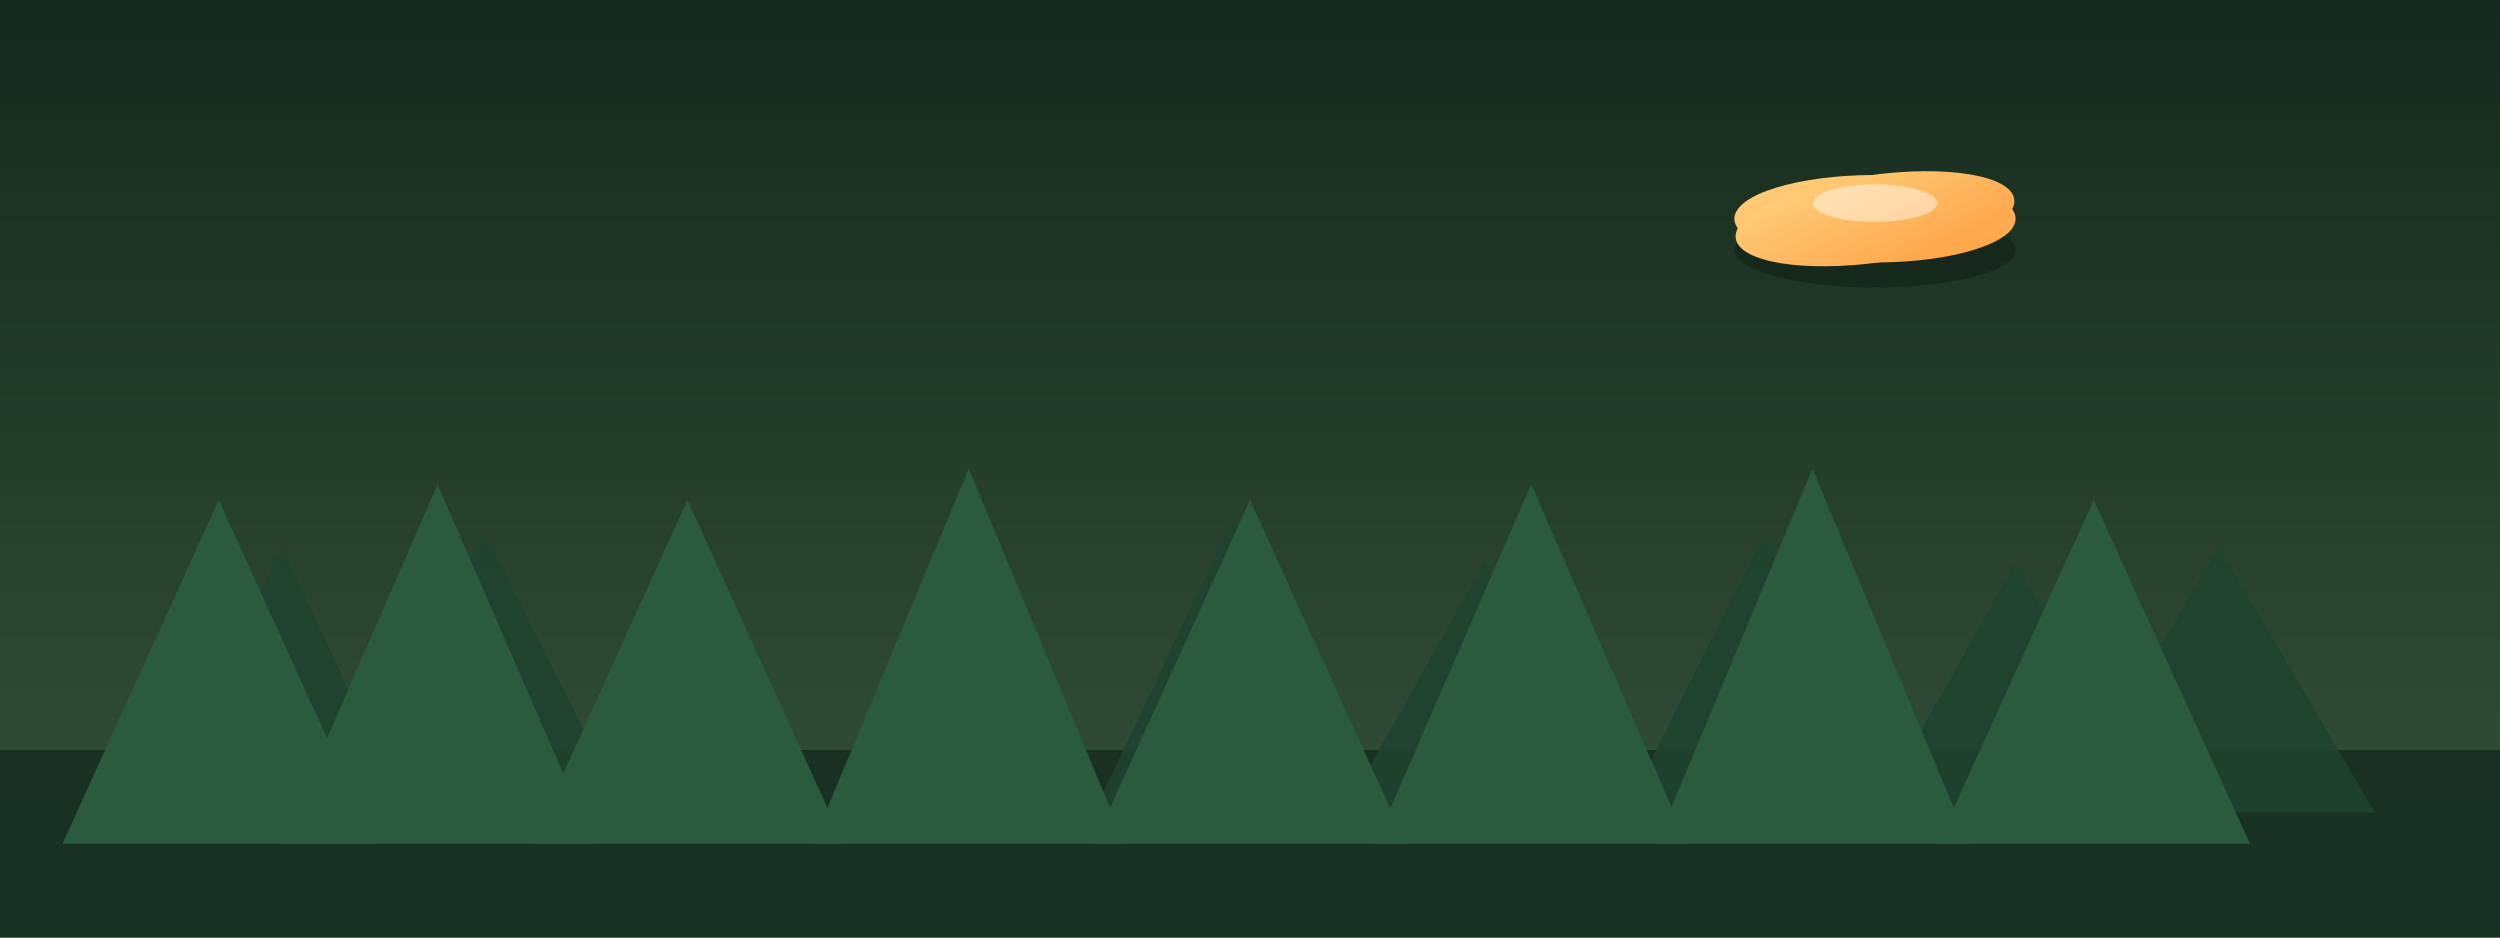
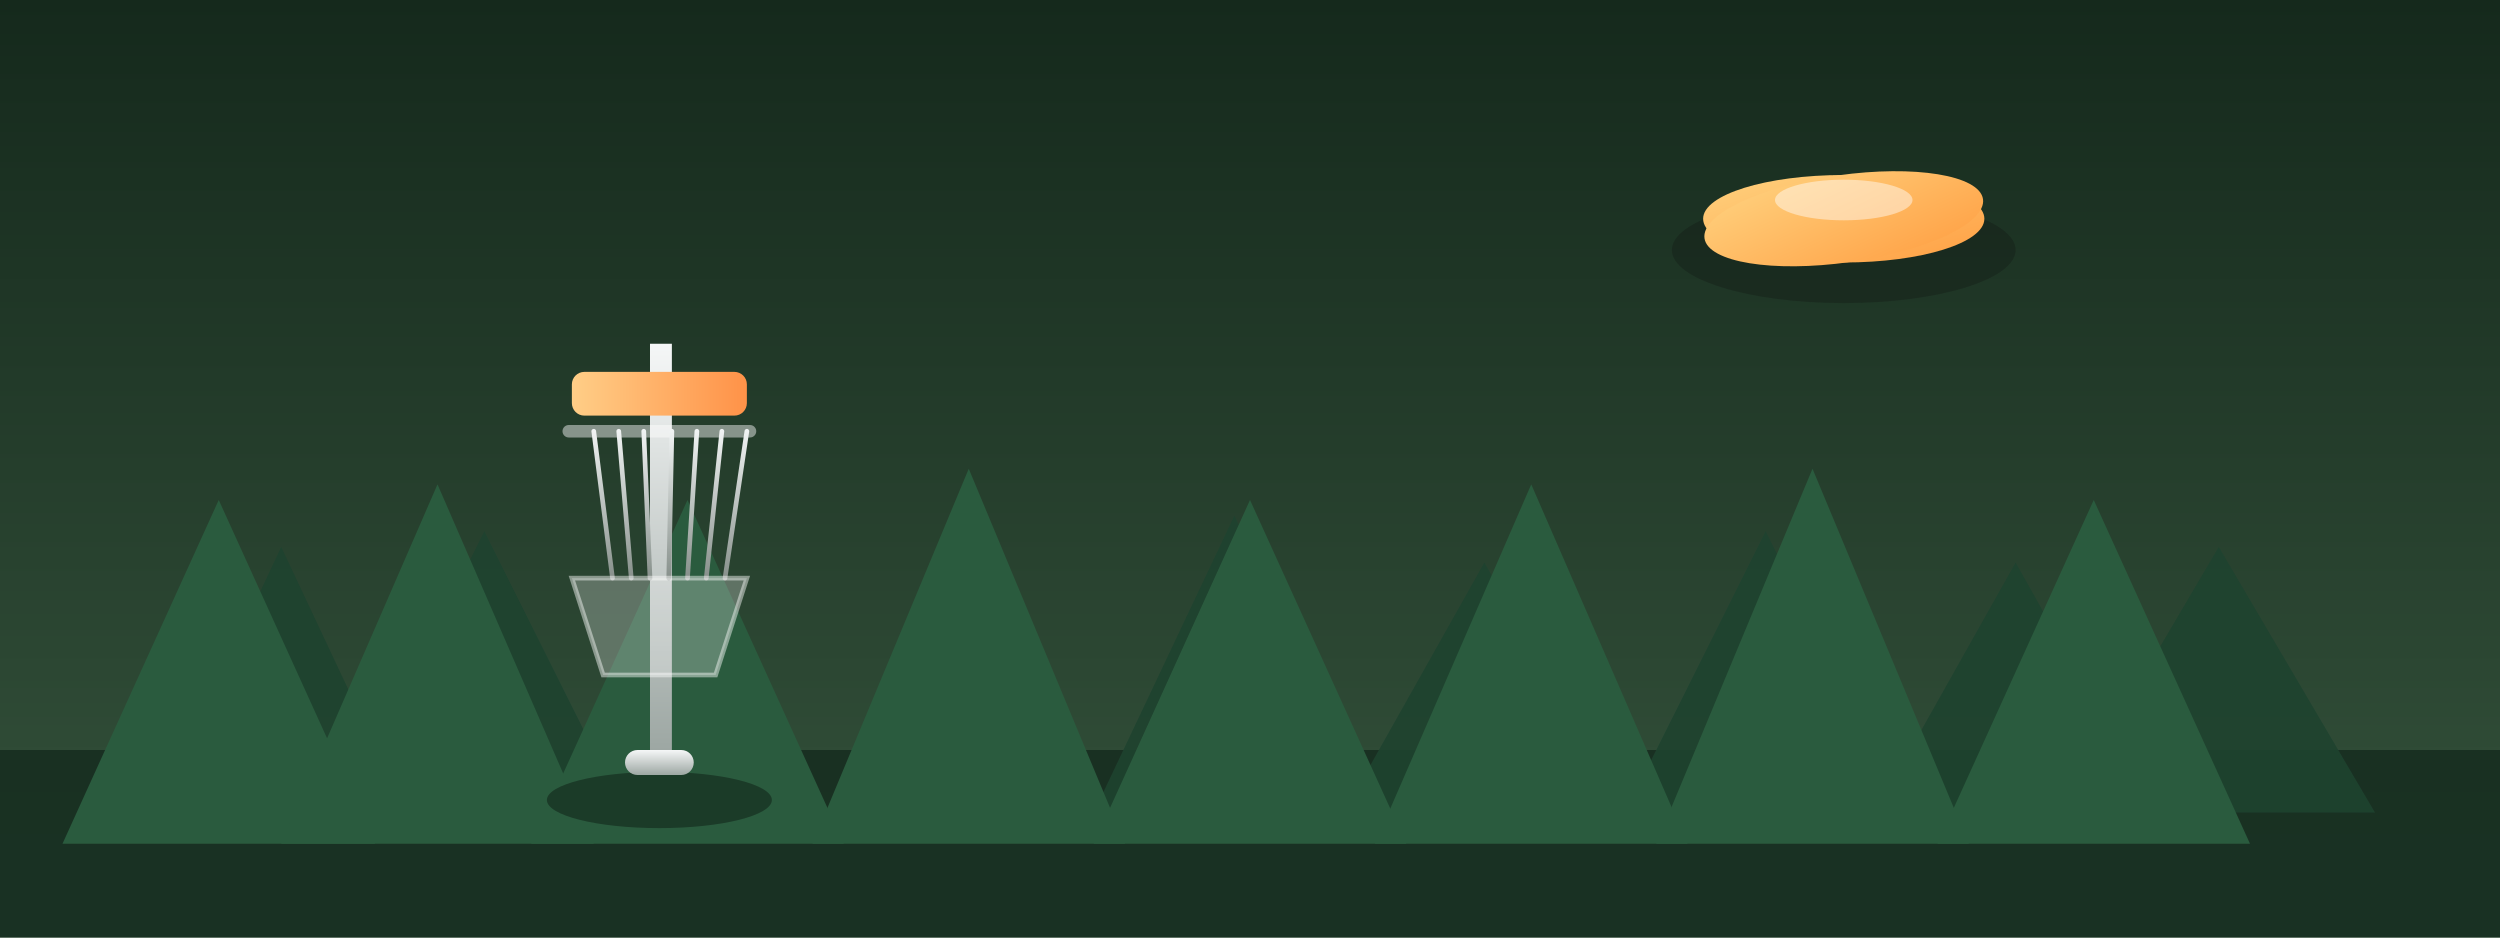
<svg xmlns="http://www.w3.org/2000/svg" width="1600" height="600" viewBox="0 0 1600 600">
  <defs>
    <linearGradient id="bg" x1="0" y1="0" x2="0" y2="1">
      <stop offset="0%" stop-color="#15291c" />
      <stop offset="100%" stop-color="#35533c" />
    </linearGradient>
    <linearGradient id="disc" x1="0" y1="0" x2="1" y2="1">
      <stop offset="0%" stop-color="#ffd27f" />
      <stop offset="100%" stop-color="#ff9f43" />
+     </linearGradient>
+     <linearGradient id="basketMetal" x1="0" y1="0" x2="0" y2="1">
+       <stop offset="0%" stop-color="#f5f7f7" />
+       <stop offset="100%" stop-color="#9da7a3" />
+     </linearGradient>
+     <linearGradient id="basketBand" x1="0" y1="0" x2="1" y2="0">
+       <stop offset="0%" stop-color="#ffce87" />
+       <stop offset="100%" stop-color="#ff9248" />
+     </linearGradient>
+     <linearGradient id="basketChain" x1="0" y1="0" x2="0" y2="1">
+       <stop offset="0%" stop-color="#f0f3f3" />
+       <stop offset="100%" stop-color="#87908b" />
    </linearGradient>
  </defs>
  <rect width="1600" height="600" fill="url(#bg)" />
  <g fill="#162d20" opacity="0.9">
    <rect y="480" width="1600" height="120" />
  </g>
  <g fill="#1e422f" opacity="0.9">
    <polygon points="100 520 180 350 260 520" />
    <polygon points="220 520 310 340 400 520" />
    <polygon points="360 520 440 360 530 520" />
    <polygon points="540 520 620 340 700 520" />
    <polygon points="700 520 790 330 880 520" />
    <polygon points="860 520 950 360 1040 520" />
    <polygon points="1040 520 1130 340 1220 520" />
    <polygon points="1200 520 1290 360 1380 520" />
    <polygon points="1320 520 1420 350 1520 520" />
  </g>
  <g fill="#2a5b3e">
    <polygon points="40 540 140 320 240 540" />
    <polygon points="180 540 280 310 380 540" />
    <polygon points="340 540 440 320 540 540" />
    <polygon points="520 540 620 300 720 540" />
    <polygon points="700 540 800 320 900 540" />
    <polygon points="880 540 980 310 1080 540" />
    <polygon points="1060 540 1160 300 1260 540" />
    <polygon points="1240 540 1340 320 1440 540" />
  </g>
-   <ellipse cx="1200" cy="160" rx="90" ry="24" fill="rgba(0,0,0,0.25)" />
-   <ellipse cx="1200" cy="140" rx="90" ry="28" fill="url(#disc)" />
-   <ellipse cx="1200" cy="140" rx="90" ry="28" fill="url(#disc)" transform="rotate(-8 1200 140)" />
-   <ellipse cx="1200" cy="130" rx="40" ry="12" fill="rgba(255,255,255,0.45)" />
+   <g opacity="0.25">
+     <ellipse cx="1180" cy="160" rx="110" ry="34" fill="#0b0b0b" />
+   </g>
+   <ellipse cx="1180" cy="140" rx="90" ry="28" fill="url(#disc)" />
+   <ellipse cx="1180" cy="140" rx="90" ry="28" fill="url(#disc)" transform="rotate(-8 1180 140)" />
+   <ellipse cx="1180" cy="128" rx="44" ry="13" fill="rgba(255,255,255,0.45)" />
+   <g transform="translate(360 220)">
+     <ellipse cx="62" cy="292" rx="72" ry="18" fill="rgba(0,0,0,0.35)" />
+     <rect x="56" y="0" width="14" height="260" fill="url(#basketMetal)" />
+     <rect x="6" y="18" width="112" height="28" rx="8" fill="url(#basketBand)" />
+     <rect x="0" y="52" width="124" height="8" rx="4" fill="rgba(255,255,255,0.45)" />
+     <g stroke="url(#basketChain)" stroke-width="3" stroke-linecap="round">
+       <line x1="20" y1="56" x2="32" y2="150" />
+       <line x1="36" y1="56" x2="44" y2="150" />
+       <line x1="52" y1="56" x2="56" y2="150" />
+       <line x1="70" y1="56" x2="68" y2="150" />
+       <line x1="86" y1="56" x2="80" y2="150" />
+       <line x1="102" y1="56" x2="92" y2="150" />
+       <line x1="118" y1="56" x2="104" y2="150" />
+     </g>
+     <path d="M6 150 L118 150 L98 212 L26 212 Z" fill="rgba(255,255,255,0.25)" stroke="rgba(255,255,255,0.45)" stroke-width="3" />
+     <rect x="40" y="260" width="44" height="16" rx="8" fill="url(#basketMetal)" />
+   </g>
</svg>
